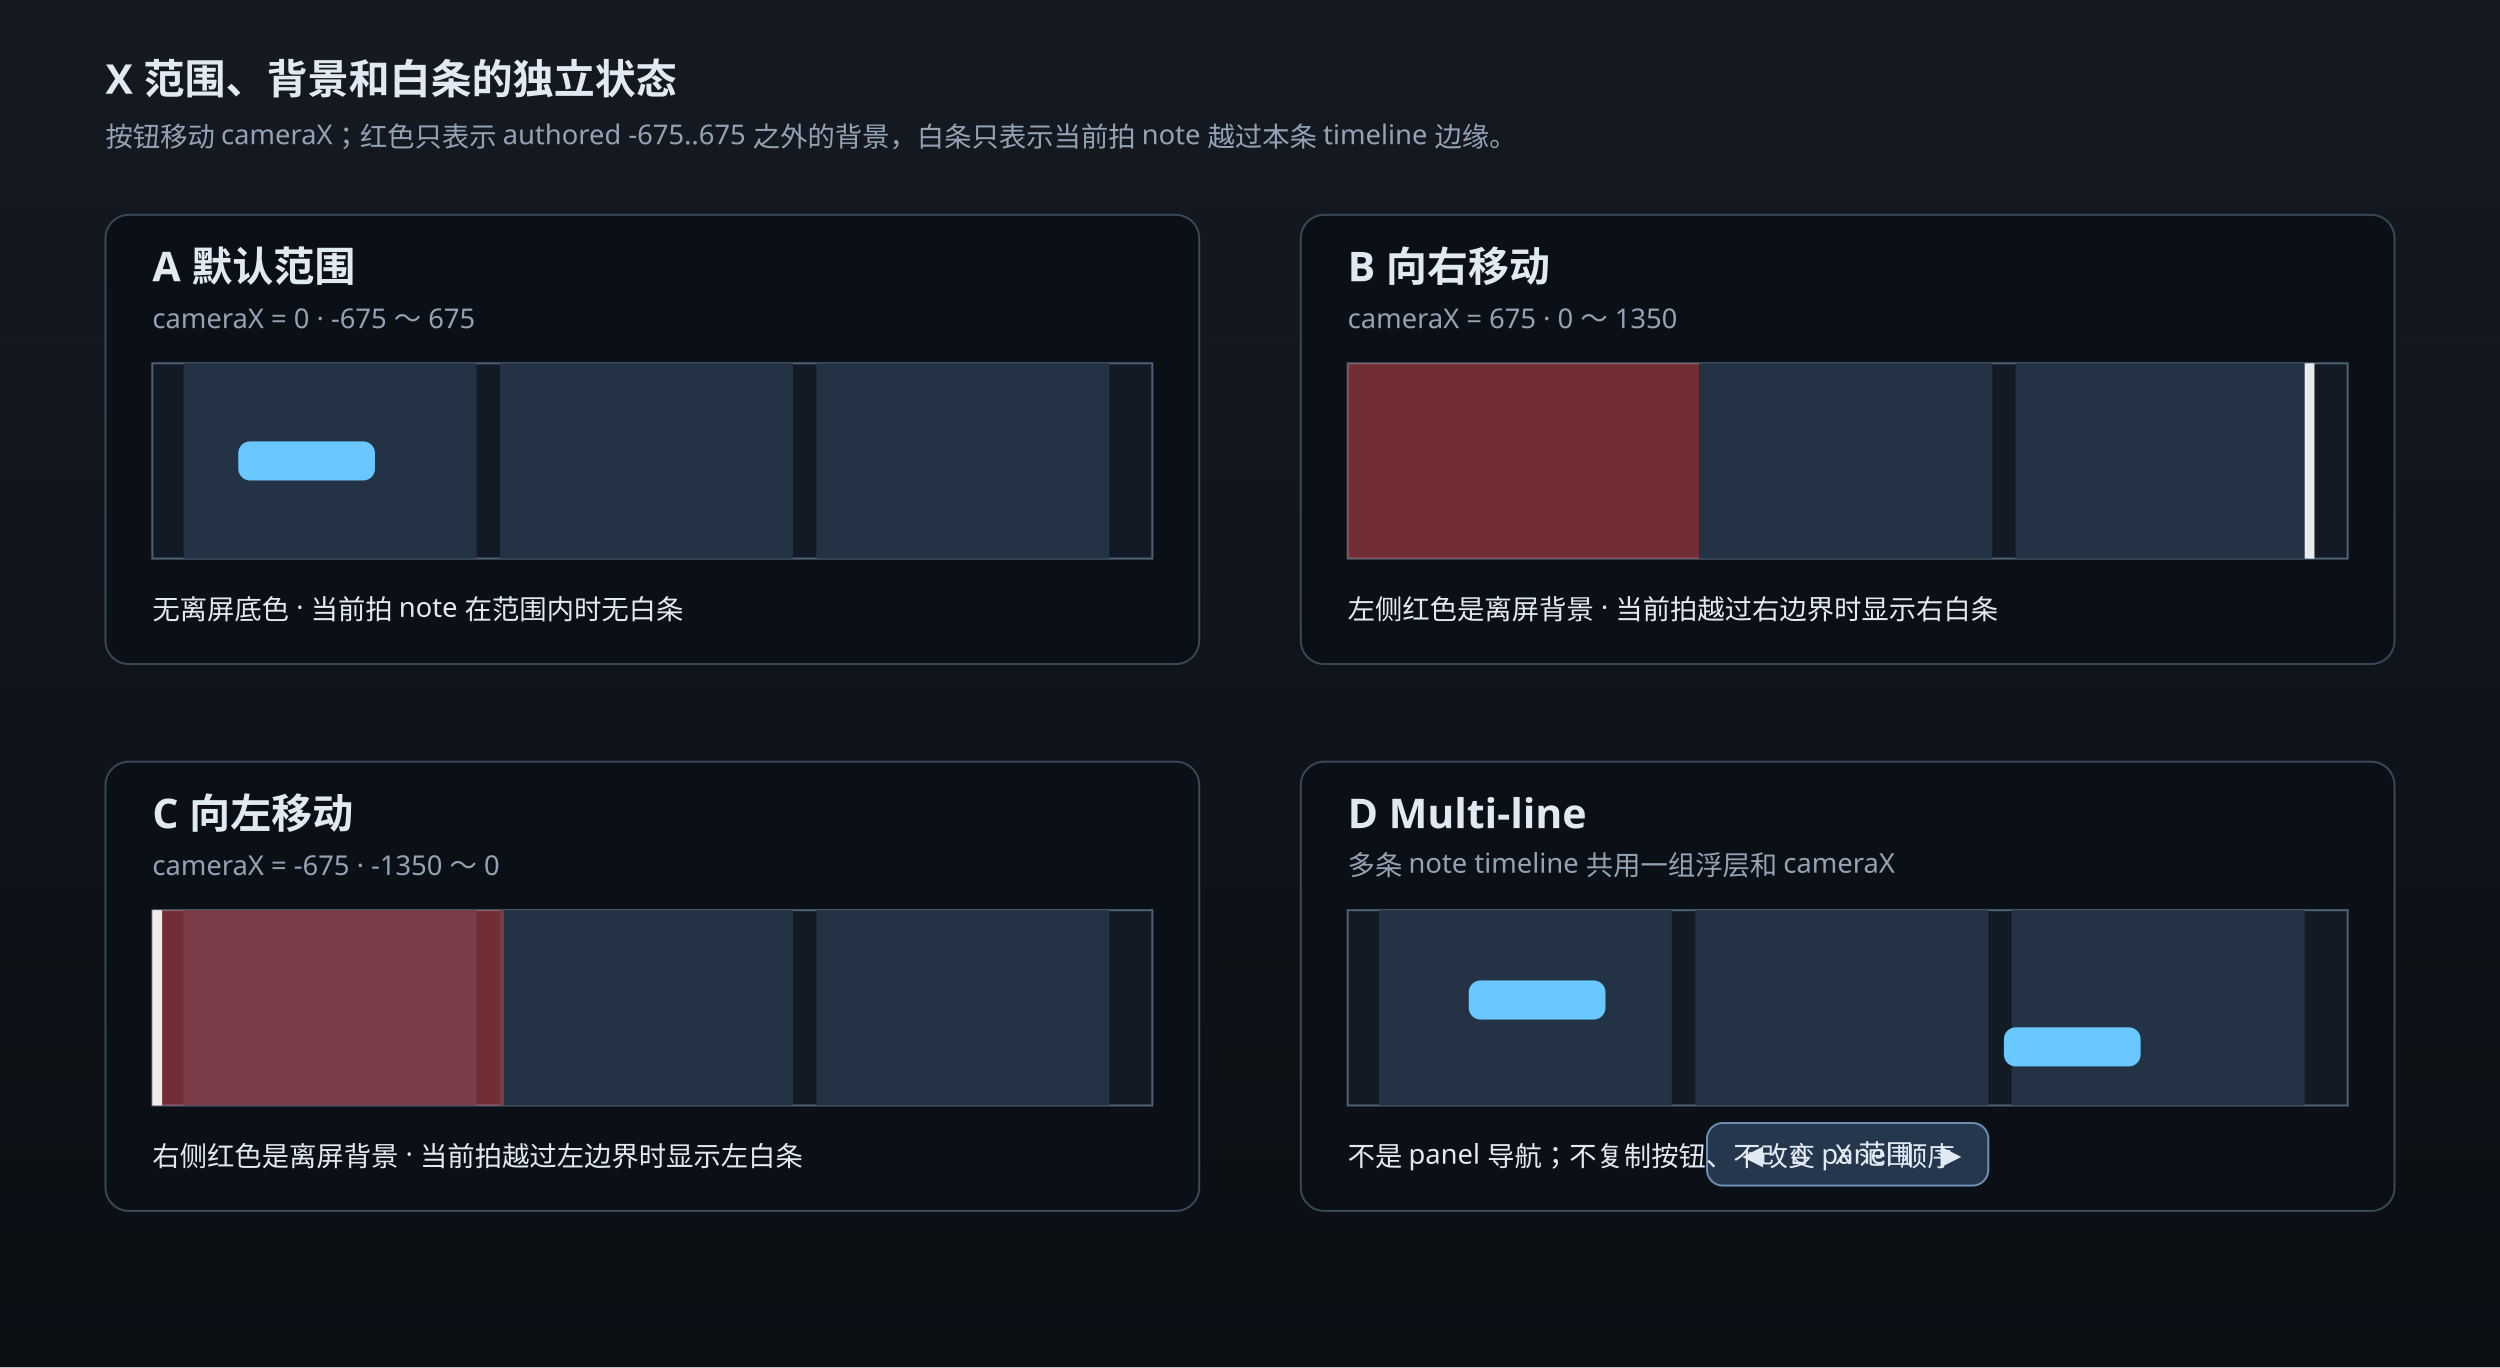
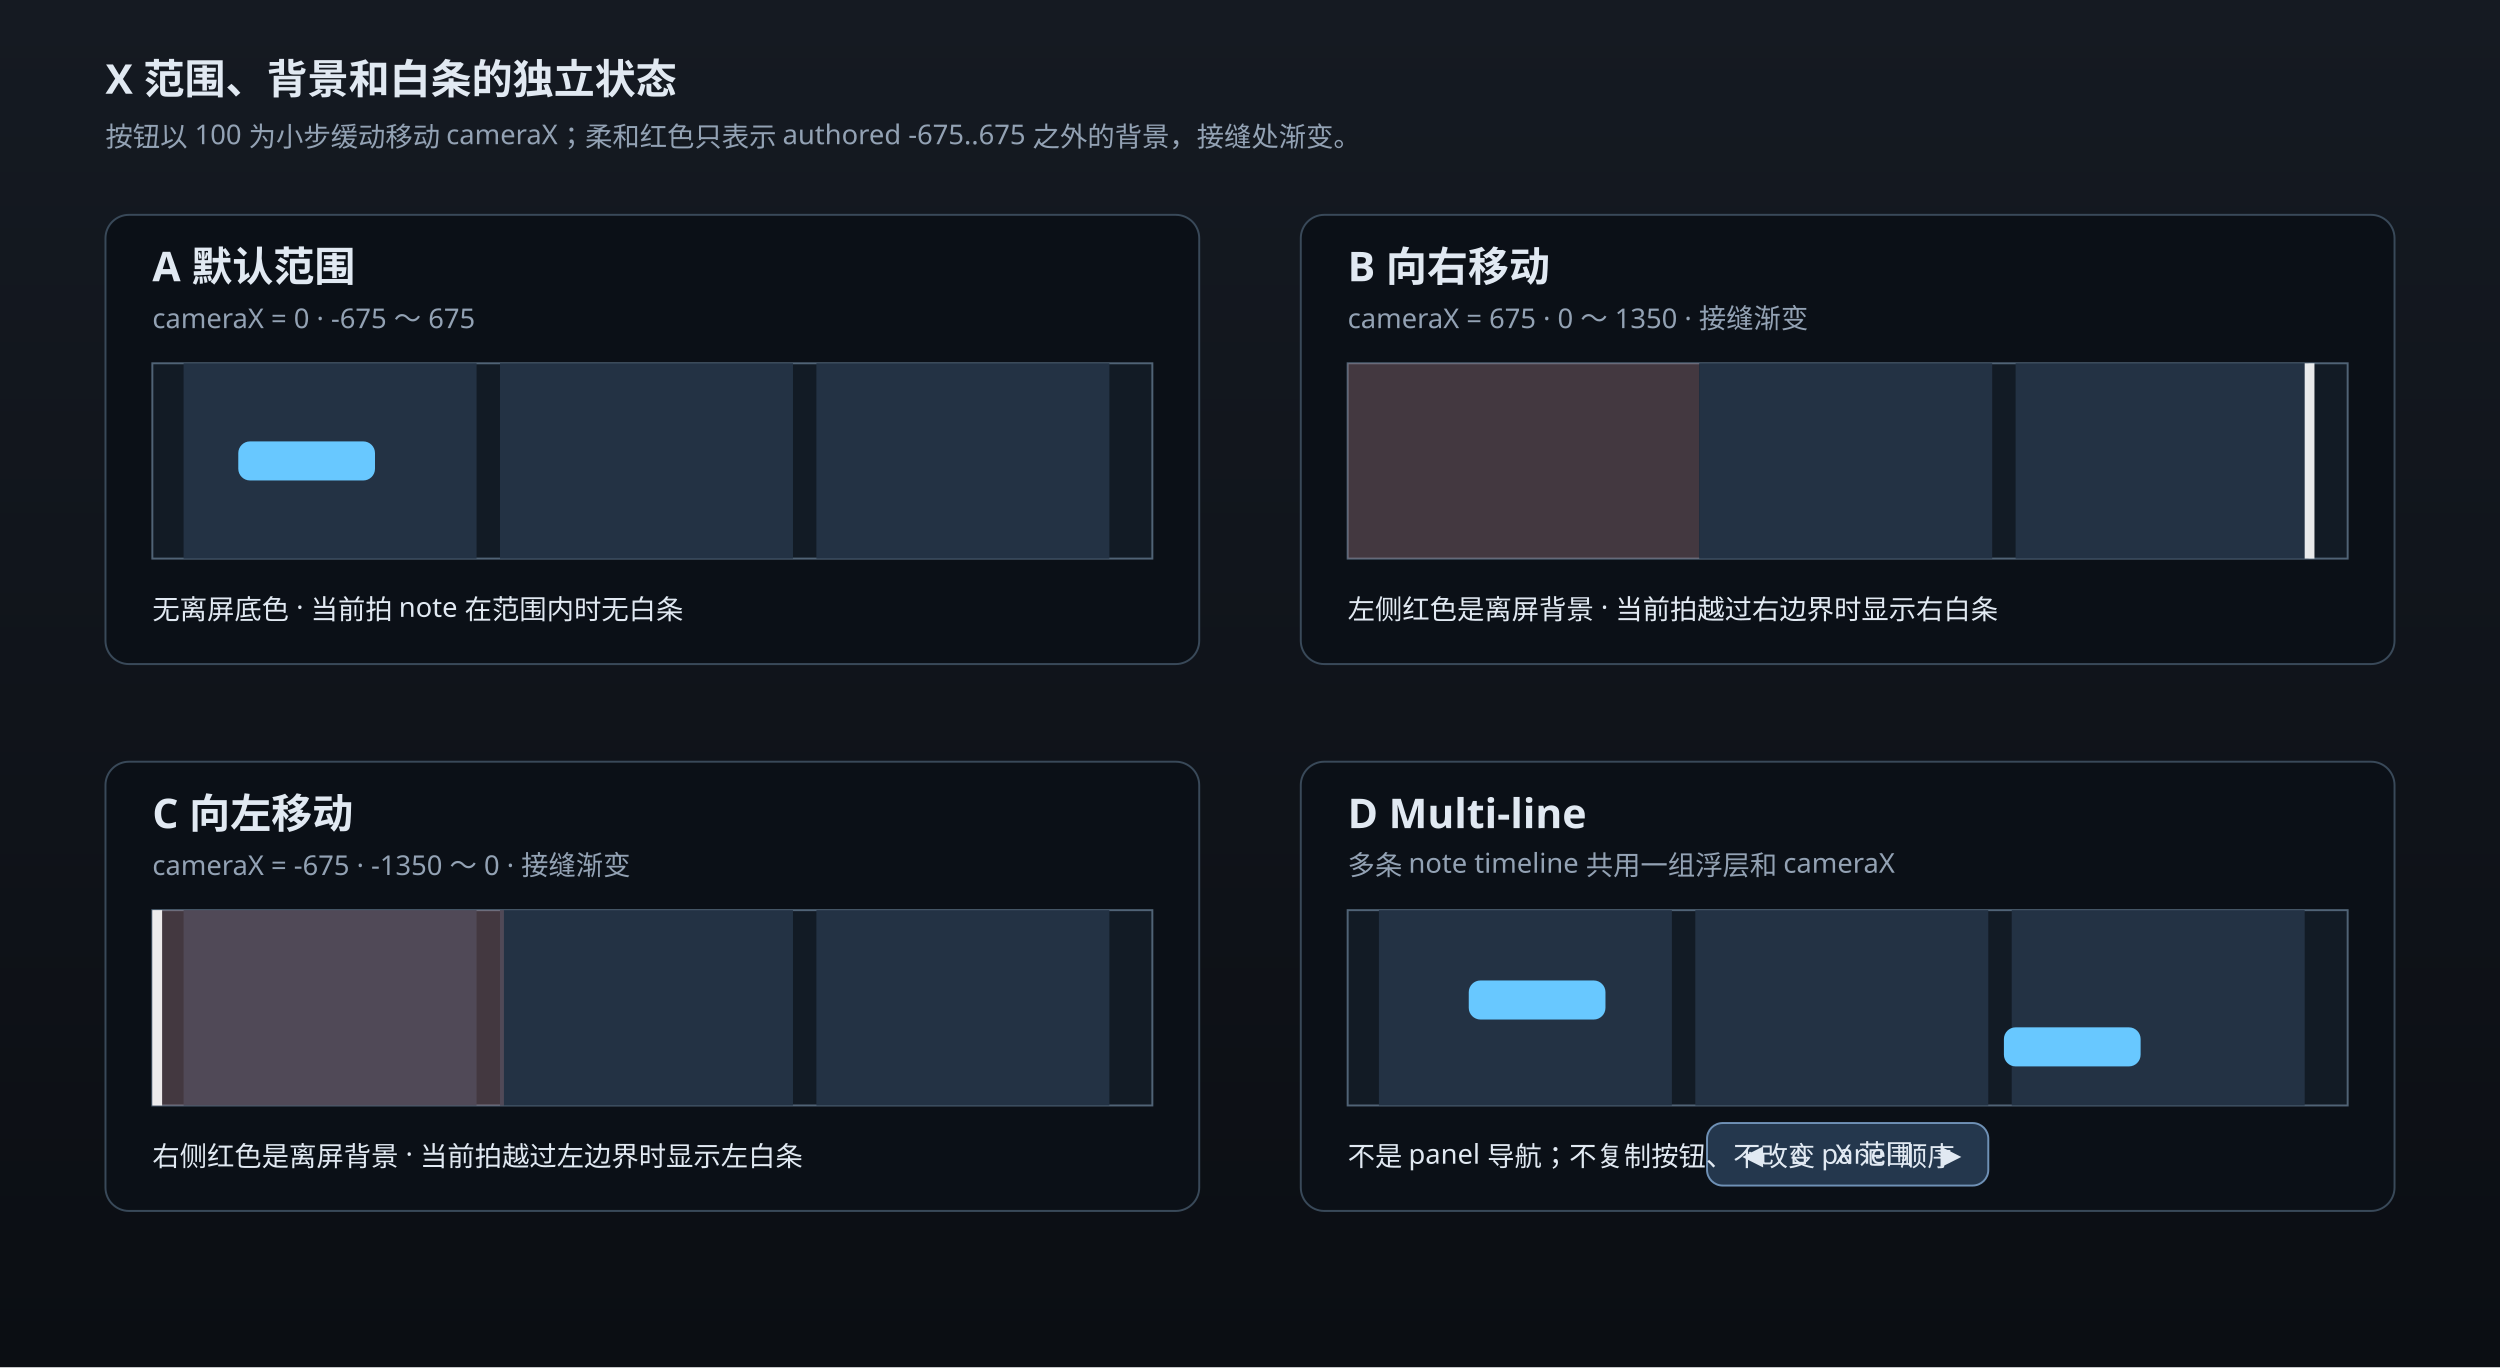
<svg xmlns="http://www.w3.org/2000/svg" width="1280" height="700" viewBox="0 0 1280 700">
  <defs>
    <linearGradient id="bg2" x1="0" x2="0" y1="0" y2="1">
      <stop offset="0" stop-color="#151a22" />
      <stop offset="1" stop-color="#0b0e13" />
    </linearGradient>
    <style>
      .ui { font-family: "Segoe UI", "Microsoft YaHei", sans-serif; fill: #e1e9f2; }
      .muted { fill: #93a2b4; }
      .heading { font-size: 21px; font-weight: 700; }
      .small { font-size: 14px; }
    </style>
  </defs>
  <rect width="1280" height="700" fill="url(#bg2)" />
  <text x="54" y="48" class="ui heading">X 范围、背景和白条的独立状态</text>
-   <text x="54" y="75" class="ui small muted">按钮移动 cameraX；红色只表示 authored -675..675 之外的背景，白条只表示当前拍 note 越过本条 timeline 边缘。</text>
+   <text x="54" y="75" class="ui small muted">按钮以 100 为小步缓动移动 cameraX；柔和红色只表示 authored -675..675 之外的背景，接缝处渐变。</text>
  <g transform="translate(54 110)">
    <rect width="560" height="230" rx="12" fill="#0b1017" stroke="#394959" />
    <text x="24" y="34" class="ui heading">A 默认范围</text>
    <text x="24" y="58" class="ui small muted">cameraX = 0 · -675 ～ 675</text>
    <rect x="24" y="76" width="512" height="100" fill="#121b25" stroke="#506376" />
    <rect x="40" y="76" width="150" height="100" fill="#233244" />
    <rect x="202" y="76" width="150" height="100" fill="#233244" />
    <rect x="364" y="76" width="150" height="100" fill="#233244" />
    <rect x="68" y="116" width="70" height="20" rx="6" fill="#68c8ff" />
    <text x="24" y="207" class="ui small">无离屏底色 · 当前拍 note 在范围内时无白条</text>
  </g>
  <g transform="translate(666 110)">
    <rect width="560" height="230" rx="12" fill="#0b1017" stroke="#394959" />
    <text x="24" y="34" class="ui heading">B 向右移动</text>
-     <text x="24" y="58" class="ui small muted">cameraX = 675 · 0 ～ 1350</text>
+     <text x="24" y="58" class="ui small muted">cameraX = 675 · 0 ～ 1350 · 接缝渐变</text>
    <rect x="24" y="76" width="512" height="100" fill="#121b25" stroke="#506376" />
-     <rect x="24" y="76" width="180" height="100" fill="#ff4d4d" opacity=".4" />
+     <rect x="24" y="76" width="180" height="100" fill="#d99090" opacity=".25" />
    <rect x="204" y="76" width="150" height="100" fill="#233244" />
    <rect x="366" y="76" width="150" height="100" fill="#233244" />
    <rect x="514" y="76" width="5" height="100" fill="#fff" opacity=".9" />
    <text x="24" y="207" class="ui small">左侧红色是离屏背景 · 当前拍越过右边界时显示右白条</text>
  </g>
  <g transform="translate(54 390)">
    <rect width="560" height="230" rx="12" fill="#0b1017" stroke="#394959" />
    <text x="24" y="34" class="ui heading">C 向左移动</text>
-     <text x="24" y="58" class="ui small muted">cameraX = -675 · -1350 ～ 0</text>
+     <text x="24" y="58" class="ui small muted">cameraX = -675 · -1350 ～ 0 · 接缝渐变</text>
    <rect x="24" y="76" width="512" height="100" fill="#121b25" stroke="#506376" />
    <rect x="40" y="76" width="150" height="100" fill="#233244" />
    <rect x="202" y="76" width="150" height="100" fill="#233244" />
    <rect x="364" y="76" width="150" height="100" fill="#233244" />
-     <rect x="24" y="76" width="180" height="100" fill="#ff4d4d" opacity=".4" />
+     <rect x="24" y="76" width="180" height="100" fill="#d99090" opacity=".25" />
    <rect x="24" y="76" width="5" height="100" fill="#fff" opacity=".9" />
    <text x="24" y="207" class="ui small">右侧红色是离屏背景 · 当前拍越过左边界时显示左白条</text>
  </g>
  <g transform="translate(666 390)">
    <rect width="560" height="230" rx="12" fill="#0b1017" stroke="#394959" />
    <text x="24" y="34" class="ui heading">D Multi-line</text>
    <text x="24" y="58" class="ui small muted">多条 note timeline 共用一组浮层和 cameraX</text>
    <rect x="24" y="76" width="512" height="100" fill="#121b25" stroke="#506376" />
    <rect x="40" y="76" width="150" height="100" fill="#233244" />
    <rect x="202" y="76" width="150" height="100" fill="#233244" />
    <rect x="364" y="76" width="150" height="100" fill="#233244" />
    <rect x="86" y="112" width="70" height="20" rx="6" fill="#68c8ff" />
    <rect x="360" y="136" width="70" height="20" rx="6" fill="#68c8ff" />
    <rect x="208" y="185" width="144" height="32" rx="8" fill="#24374d" stroke="#6f91b6" />
    <text x="226" y="206" class="ui small">◀　⌂　X 范围　▶</text>
    <text x="24" y="207" class="ui small">不是 panel 导航；不复制按钮、不改变 panel 顺序</text>
  </g>
</svg>
